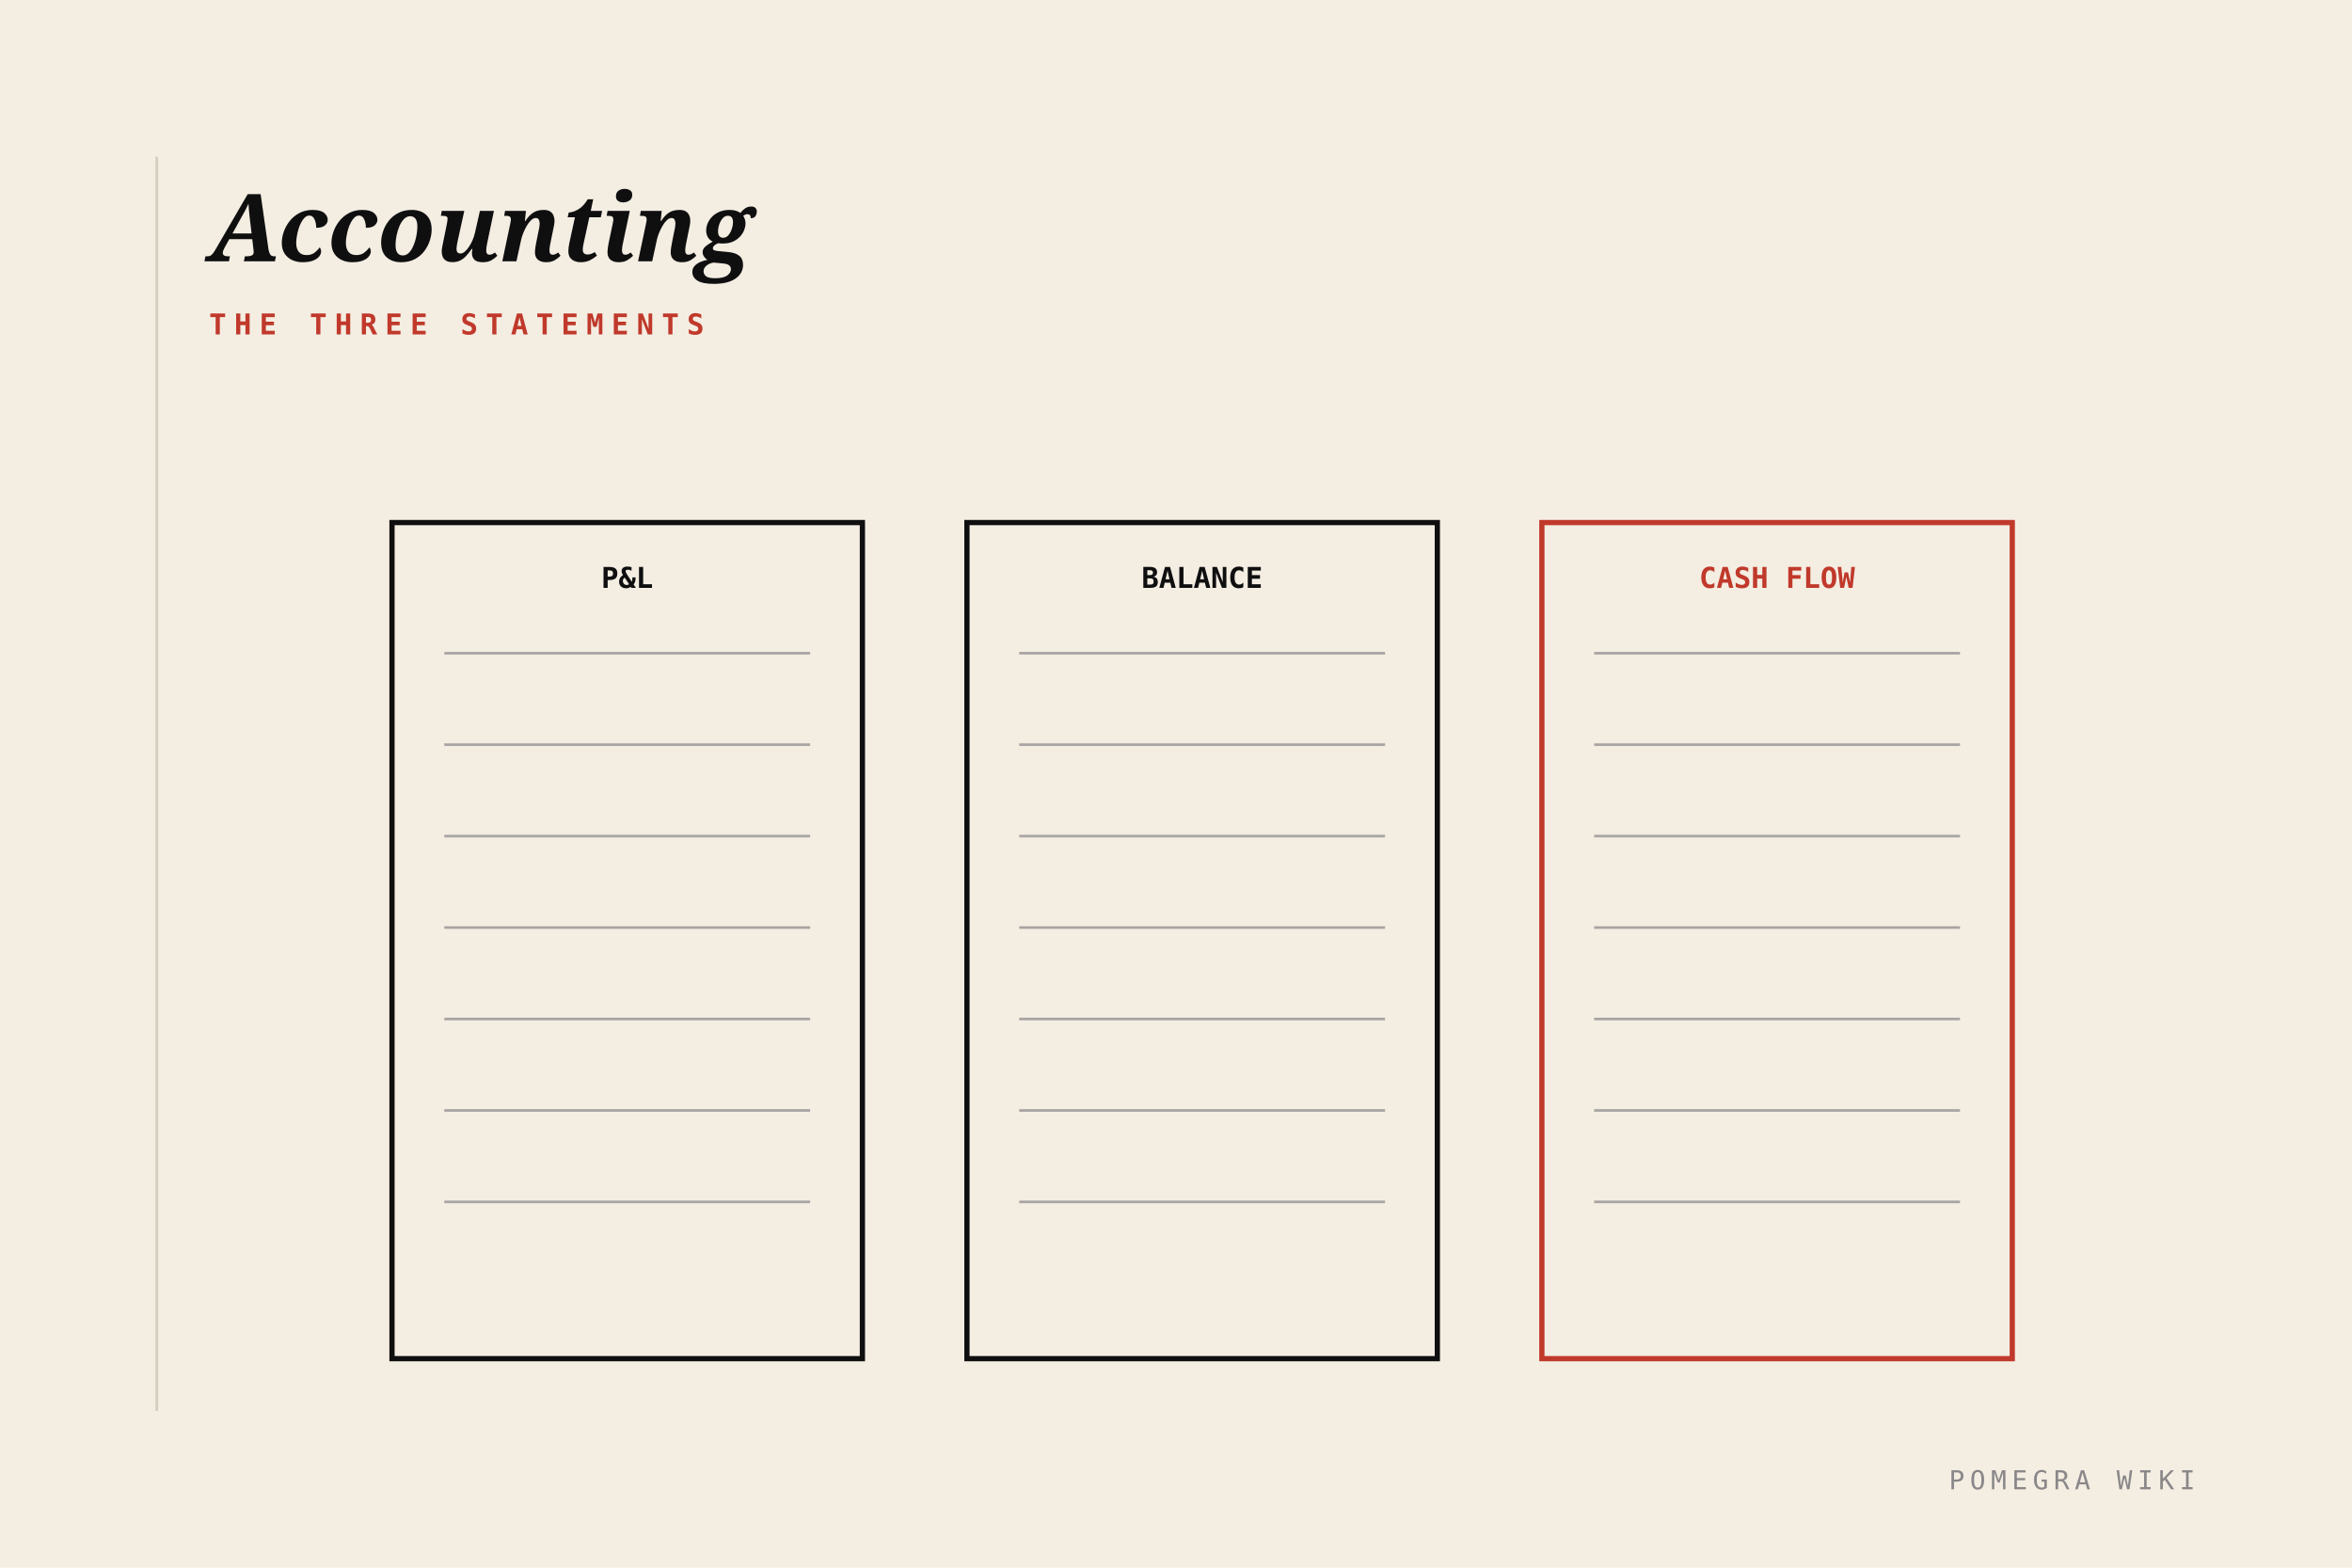
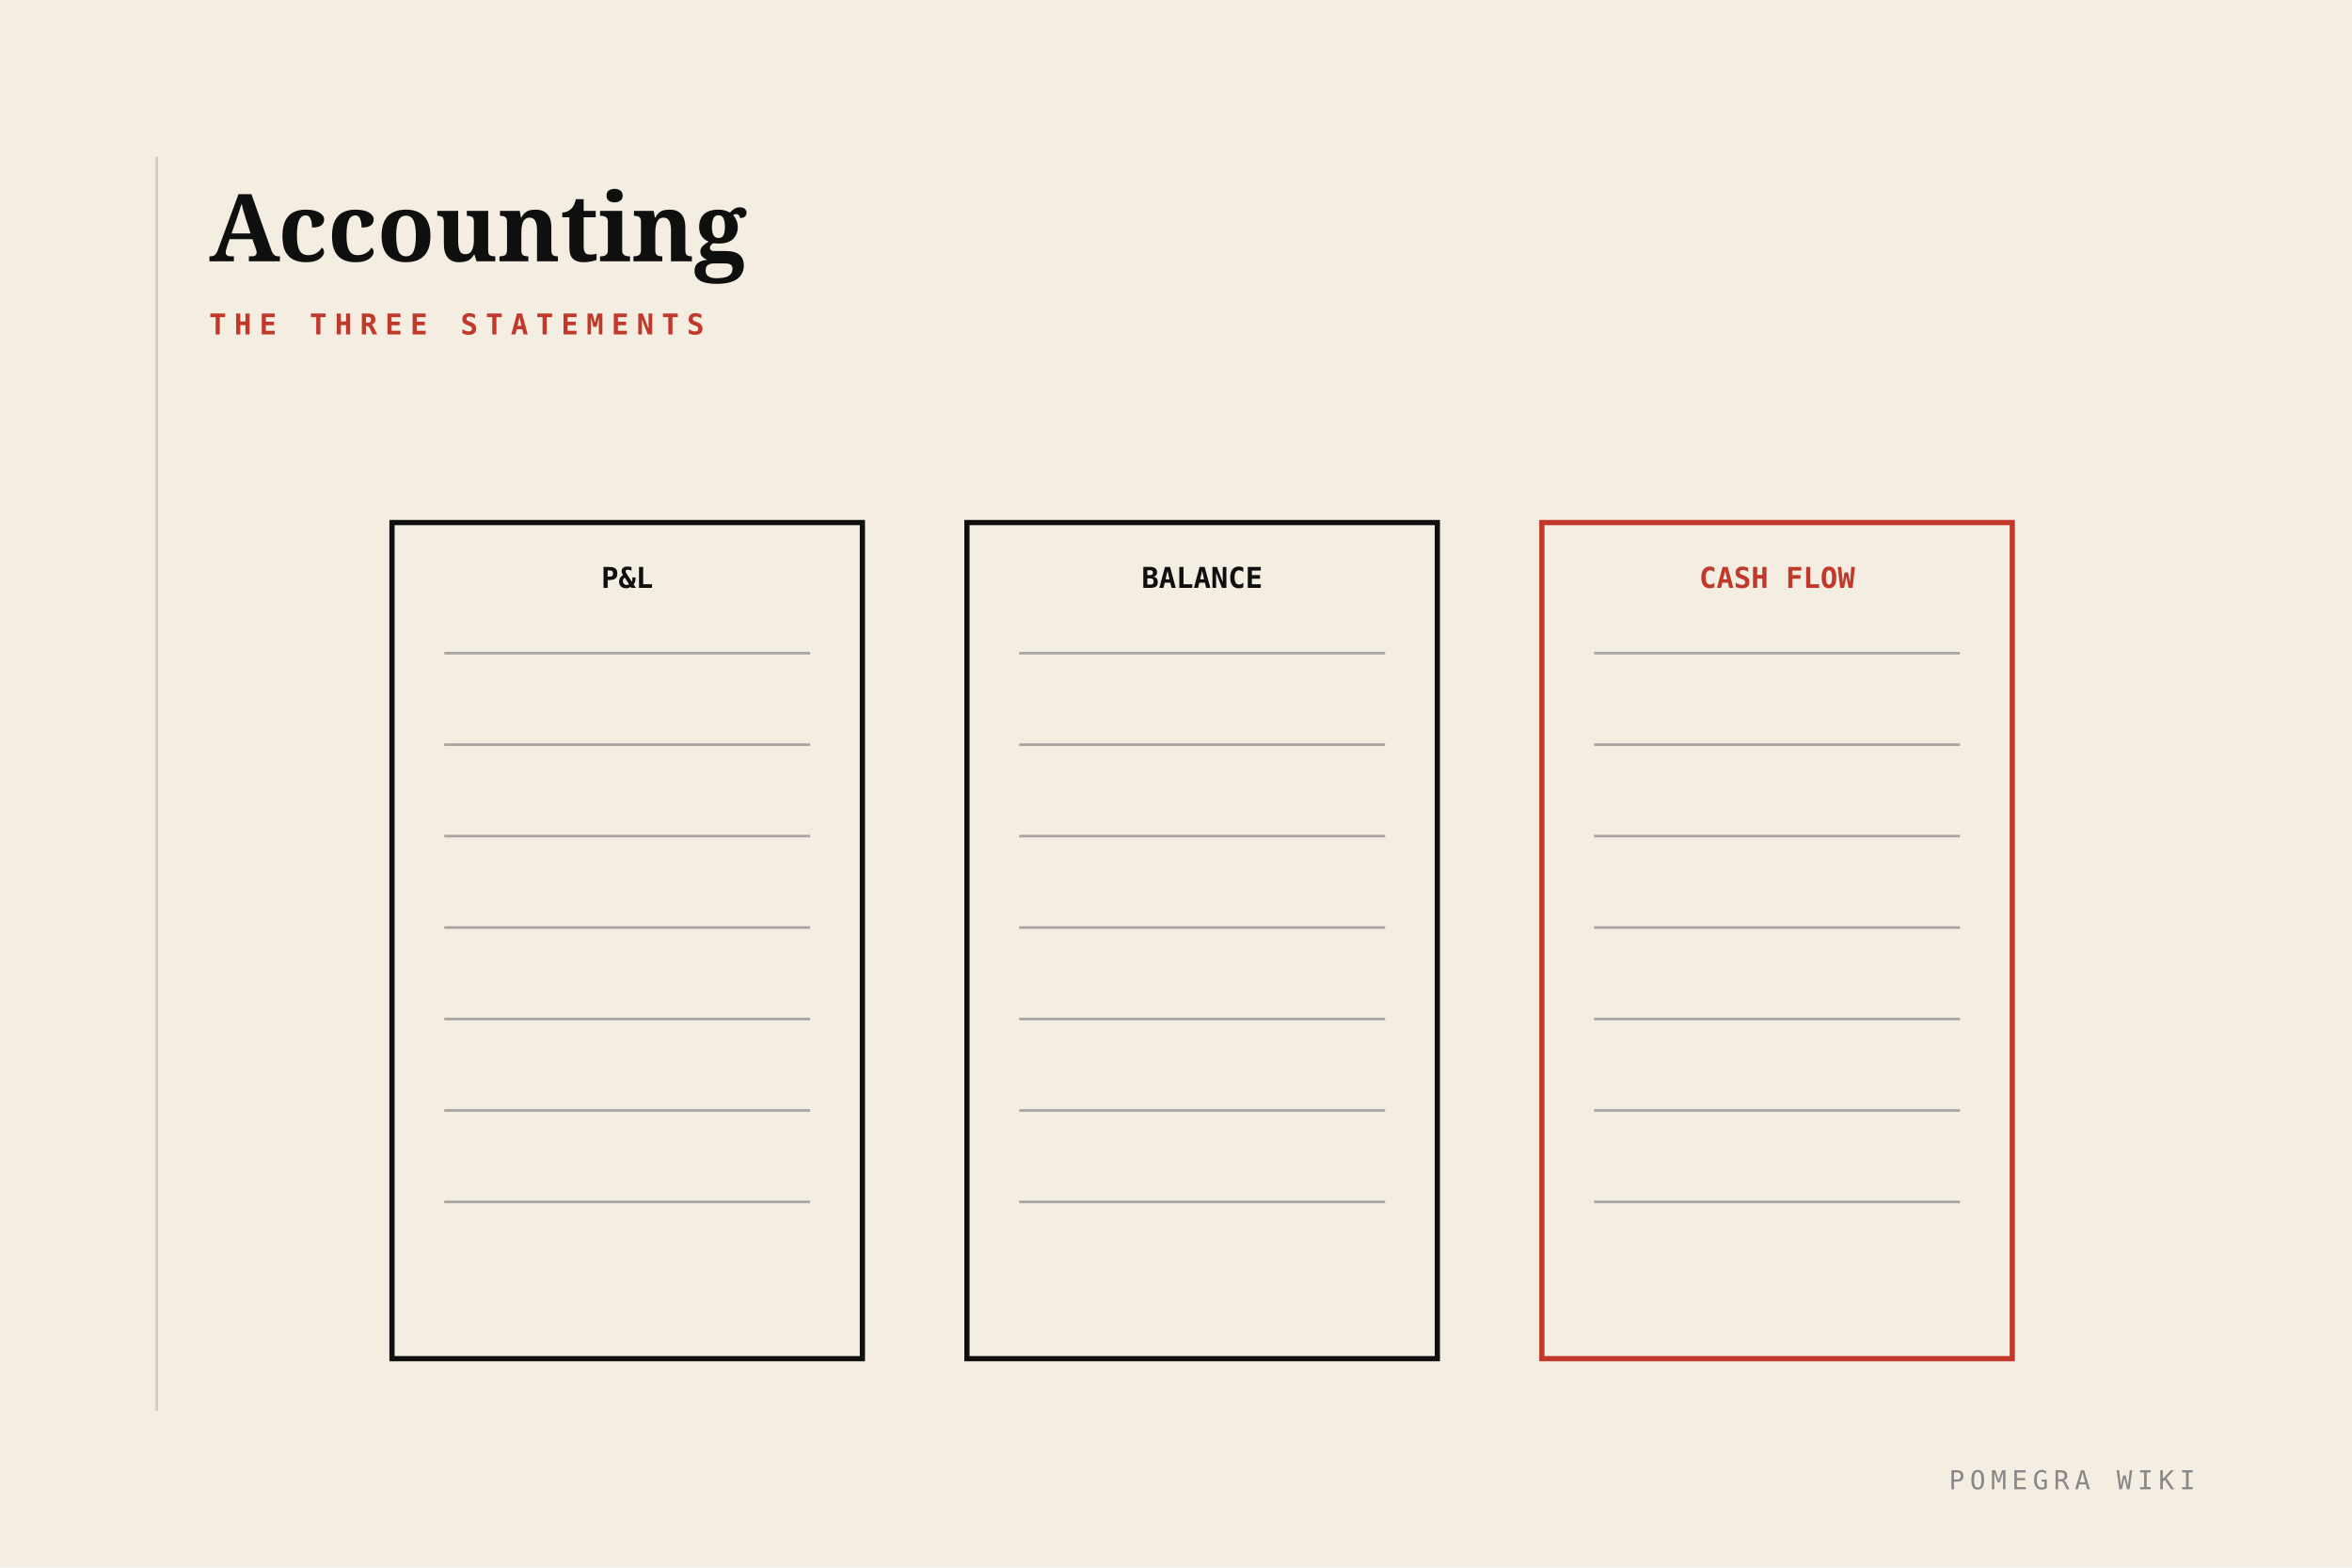
<svg xmlns="http://www.w3.org/2000/svg" viewBox="0 0 900 600" preserveAspectRatio="xMidYMid slice" role="img" aria-label="Accounting">
  <rect width="900" height="600" fill="#f4ede2" />
  <line x1="60" y1="60" x2="60" y2="540" stroke="#d4cdbd" stroke-width="1" />
-   <text x="80" y="100" font-family="'Fraunces',Georgia,serif" font-style="italic" font-size="36" fill="#0f0f10" font-weight="600">Accounting</text>
+   <text x="80" y="100" font-family="'Source Serif 4','Source Serif Pro',Georgia,serif" font-size="36" fill="#0f0f10" font-weight="600">Accounting</text>
  <text x="80" y="128" font-family="ui-monospace,SFMono-Regular,Menlo,monospace" font-size="11" fill="#c0392b" letter-spacing="3" font-weight="700">THE THREE STATEMENTS</text>
  <g transform="translate(150,200)">
    <rect x="0" y="0" width="180" height="320" fill="none" stroke="#0f0f10" stroke-width="2" />
    <text x="90" y="25" font-family="ui-monospace,monospace" font-size="11" fill="#0f0f10" text-anchor="middle" font-weight="700">P&amp;L</text>
    <line x1="20" y1="50" x2="160" y2="50" stroke="#5b5b63" stroke-width="1" opacity="0.5" />
    <line x1="20" y1="85" x2="160" y2="85" stroke="#5b5b63" stroke-width="1" opacity="0.5" />
    <line x1="20" y1="120" x2="160" y2="120" stroke="#5b5b63" stroke-width="1" opacity="0.5" />
    <line x1="20" y1="155" x2="160" y2="155" stroke="#5b5b63" stroke-width="1" opacity="0.5" />
    <line x1="20" y1="190" x2="160" y2="190" stroke="#5b5b63" stroke-width="1" opacity="0.5" />
    <line x1="20" y1="225" x2="160" y2="225" stroke="#5b5b63" stroke-width="1" opacity="0.5" />
    <line x1="20" y1="260" x2="160" y2="260" stroke="#5b5b63" stroke-width="1" opacity="0.5" />
    <rect x="220" y="0" width="180" height="320" fill="none" stroke="#0f0f10" stroke-width="2" />
    <text x="310" y="25" font-family="ui-monospace,monospace" font-size="11" fill="#0f0f10" text-anchor="middle" font-weight="700">BALANCE</text>
    <line x1="240" y1="50" x2="380" y2="50" stroke="#5b5b63" stroke-width="1" opacity="0.5" />
    <line x1="240" y1="85" x2="380" y2="85" stroke="#5b5b63" stroke-width="1" opacity="0.5" />
    <line x1="240" y1="120" x2="380" y2="120" stroke="#5b5b63" stroke-width="1" opacity="0.5" />
    <line x1="240" y1="155" x2="380" y2="155" stroke="#5b5b63" stroke-width="1" opacity="0.5" />
    <line x1="240" y1="190" x2="380" y2="190" stroke="#5b5b63" stroke-width="1" opacity="0.5" />
    <line x1="240" y1="225" x2="380" y2="225" stroke="#5b5b63" stroke-width="1" opacity="0.5" />
    <line x1="240" y1="260" x2="380" y2="260" stroke="#5b5b63" stroke-width="1" opacity="0.5" />
    <rect x="440" y="0" width="180" height="320" fill="none" stroke="#c0392b" stroke-width="2" />
    <text x="530" y="25" font-family="ui-monospace,monospace" font-size="11" fill="#c0392b" text-anchor="middle" font-weight="700">CASH FLOW</text>
    <line x1="460" y1="50" x2="600" y2="50" stroke="#5b5b63" stroke-width="1" opacity="0.5" />
    <line x1="460" y1="85" x2="600" y2="85" stroke="#5b5b63" stroke-width="1" opacity="0.5" />
    <line x1="460" y1="120" x2="600" y2="120" stroke="#5b5b63" stroke-width="1" opacity="0.5" />
    <line x1="460" y1="155" x2="600" y2="155" stroke="#5b5b63" stroke-width="1" opacity="0.5" />
    <line x1="460" y1="190" x2="600" y2="190" stroke="#5b5b63" stroke-width="1" opacity="0.5" />
    <line x1="460" y1="225" x2="600" y2="225" stroke="#5b5b63" stroke-width="1" opacity="0.5" />
    <line x1="460" y1="260" x2="600" y2="260" stroke="#5b5b63" stroke-width="1" opacity="0.5" />
  </g>
  <text x="840" y="570" font-family="ui-monospace,monospace" font-size="10" fill="#5b5b63" letter-spacing="2" text-anchor="end" opacity="0.7">POMEGRA WIKI</text>
</svg>
